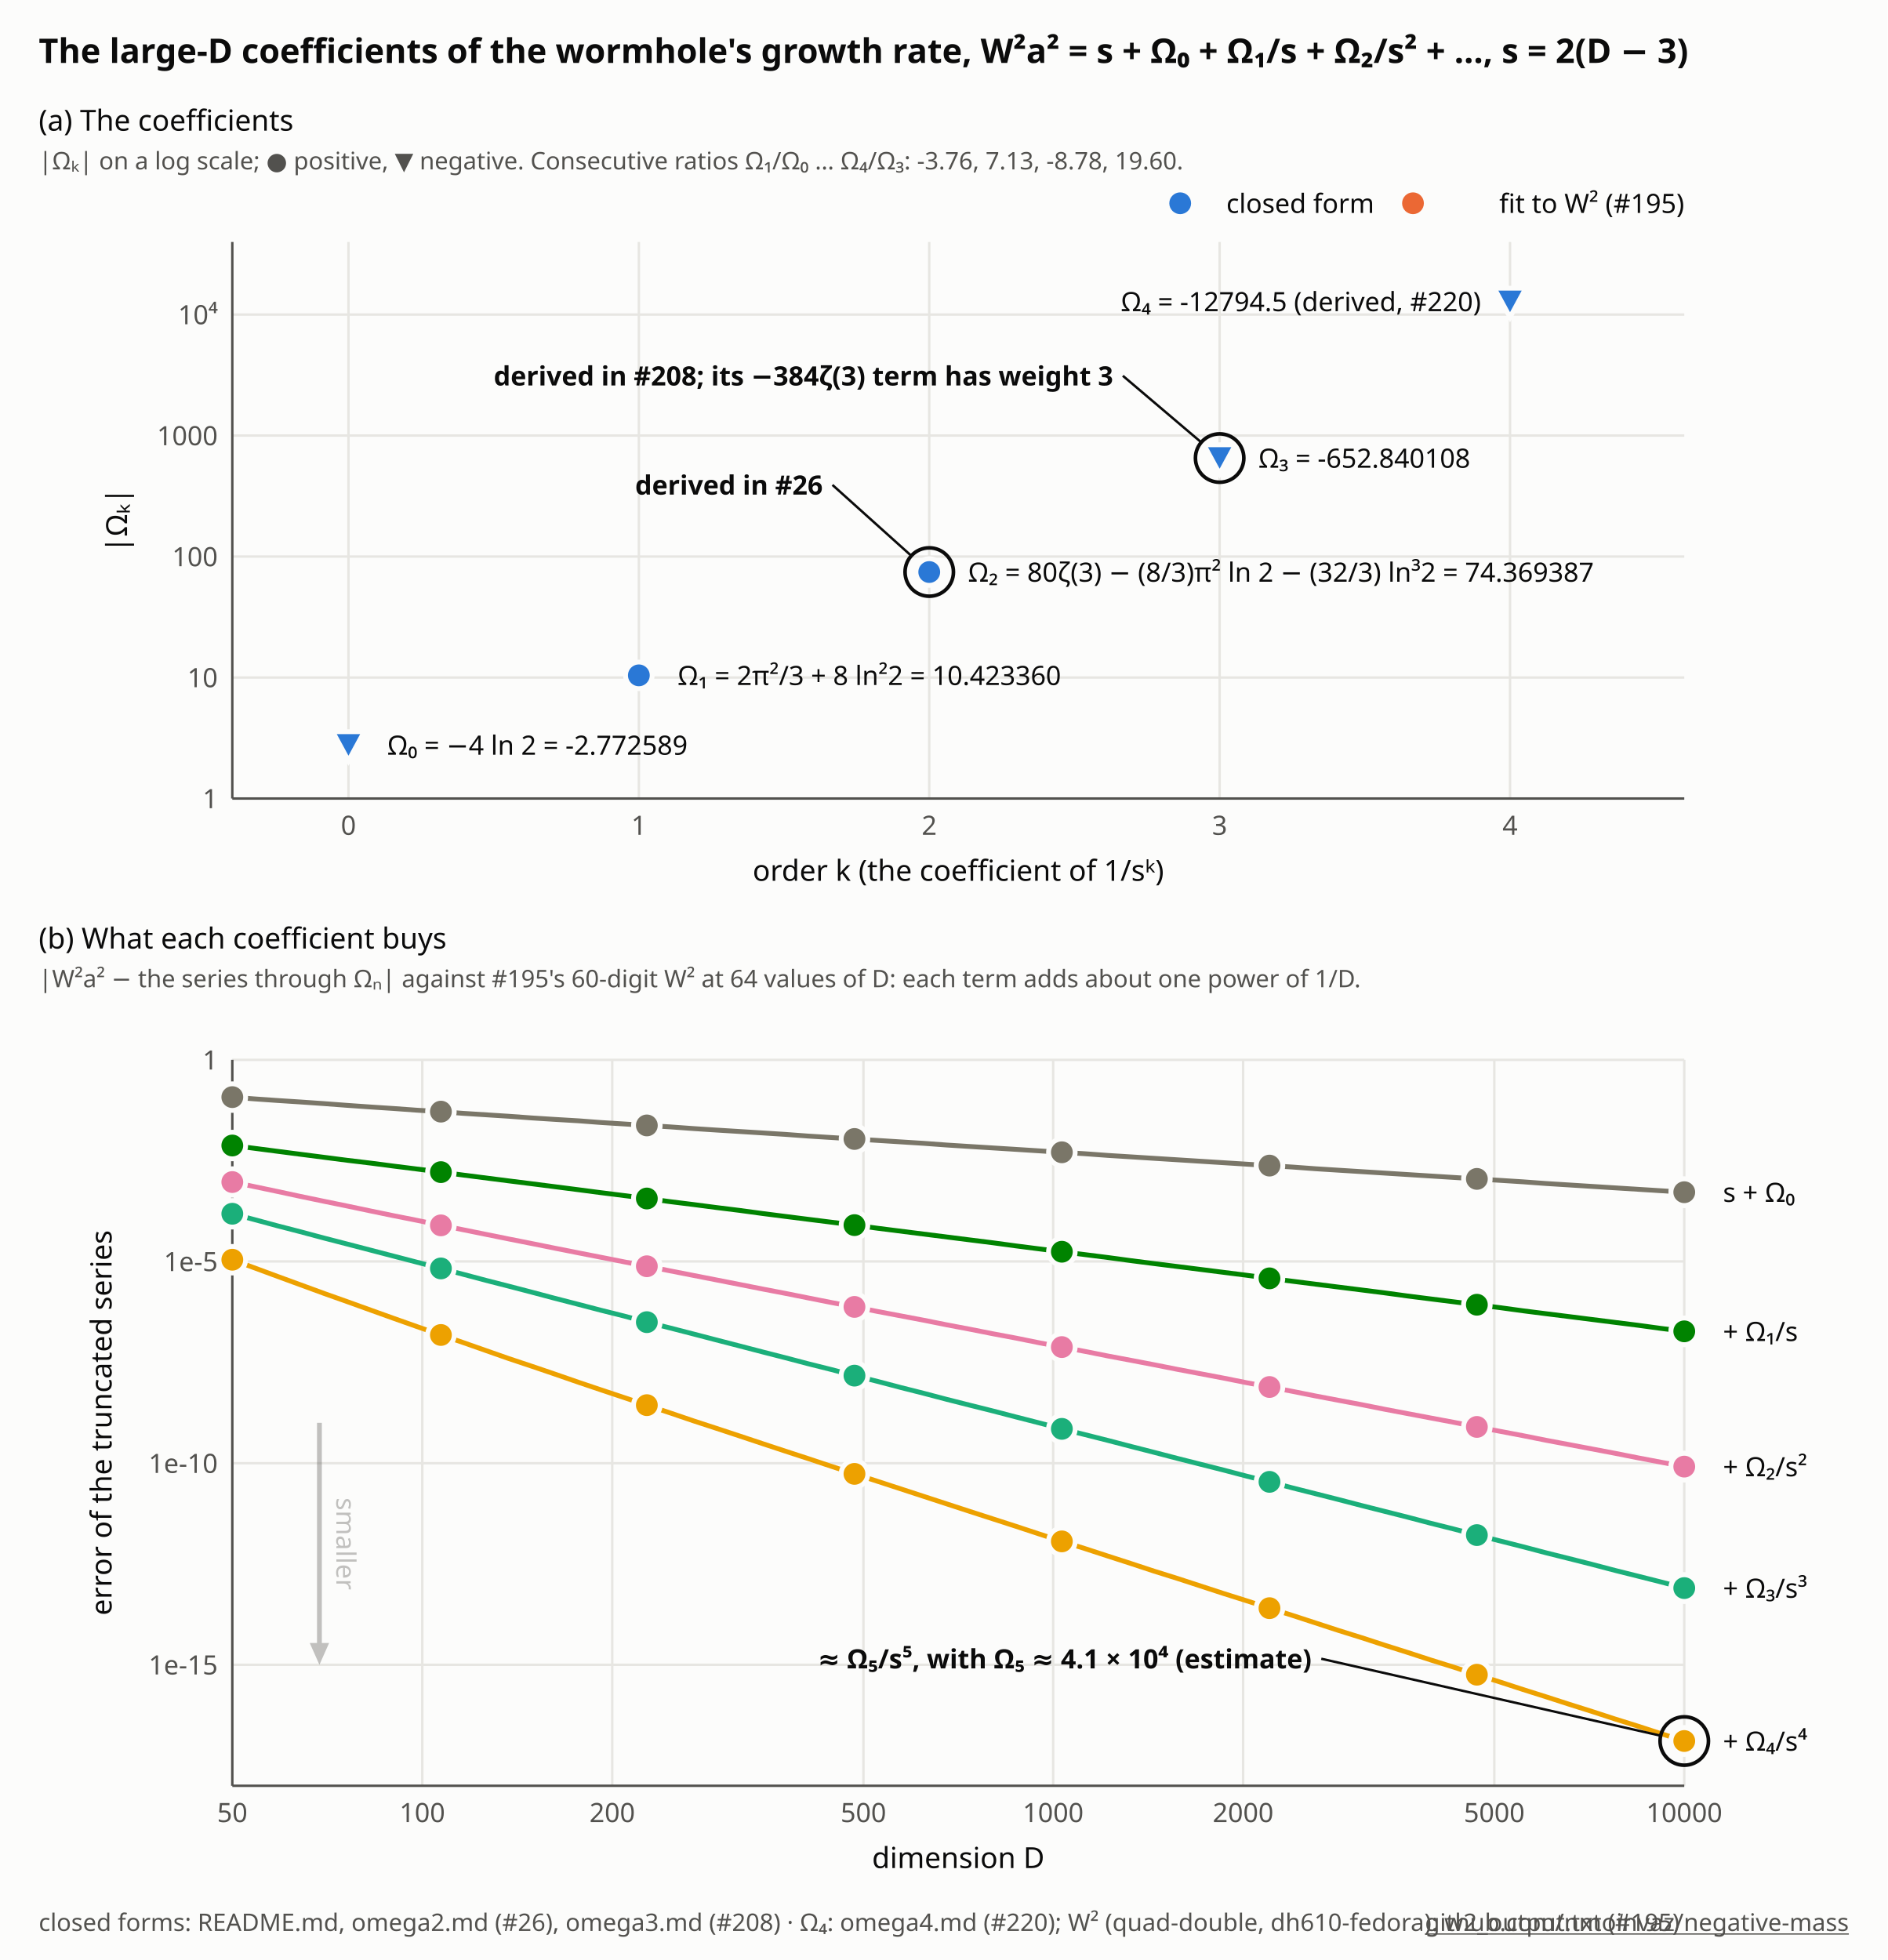
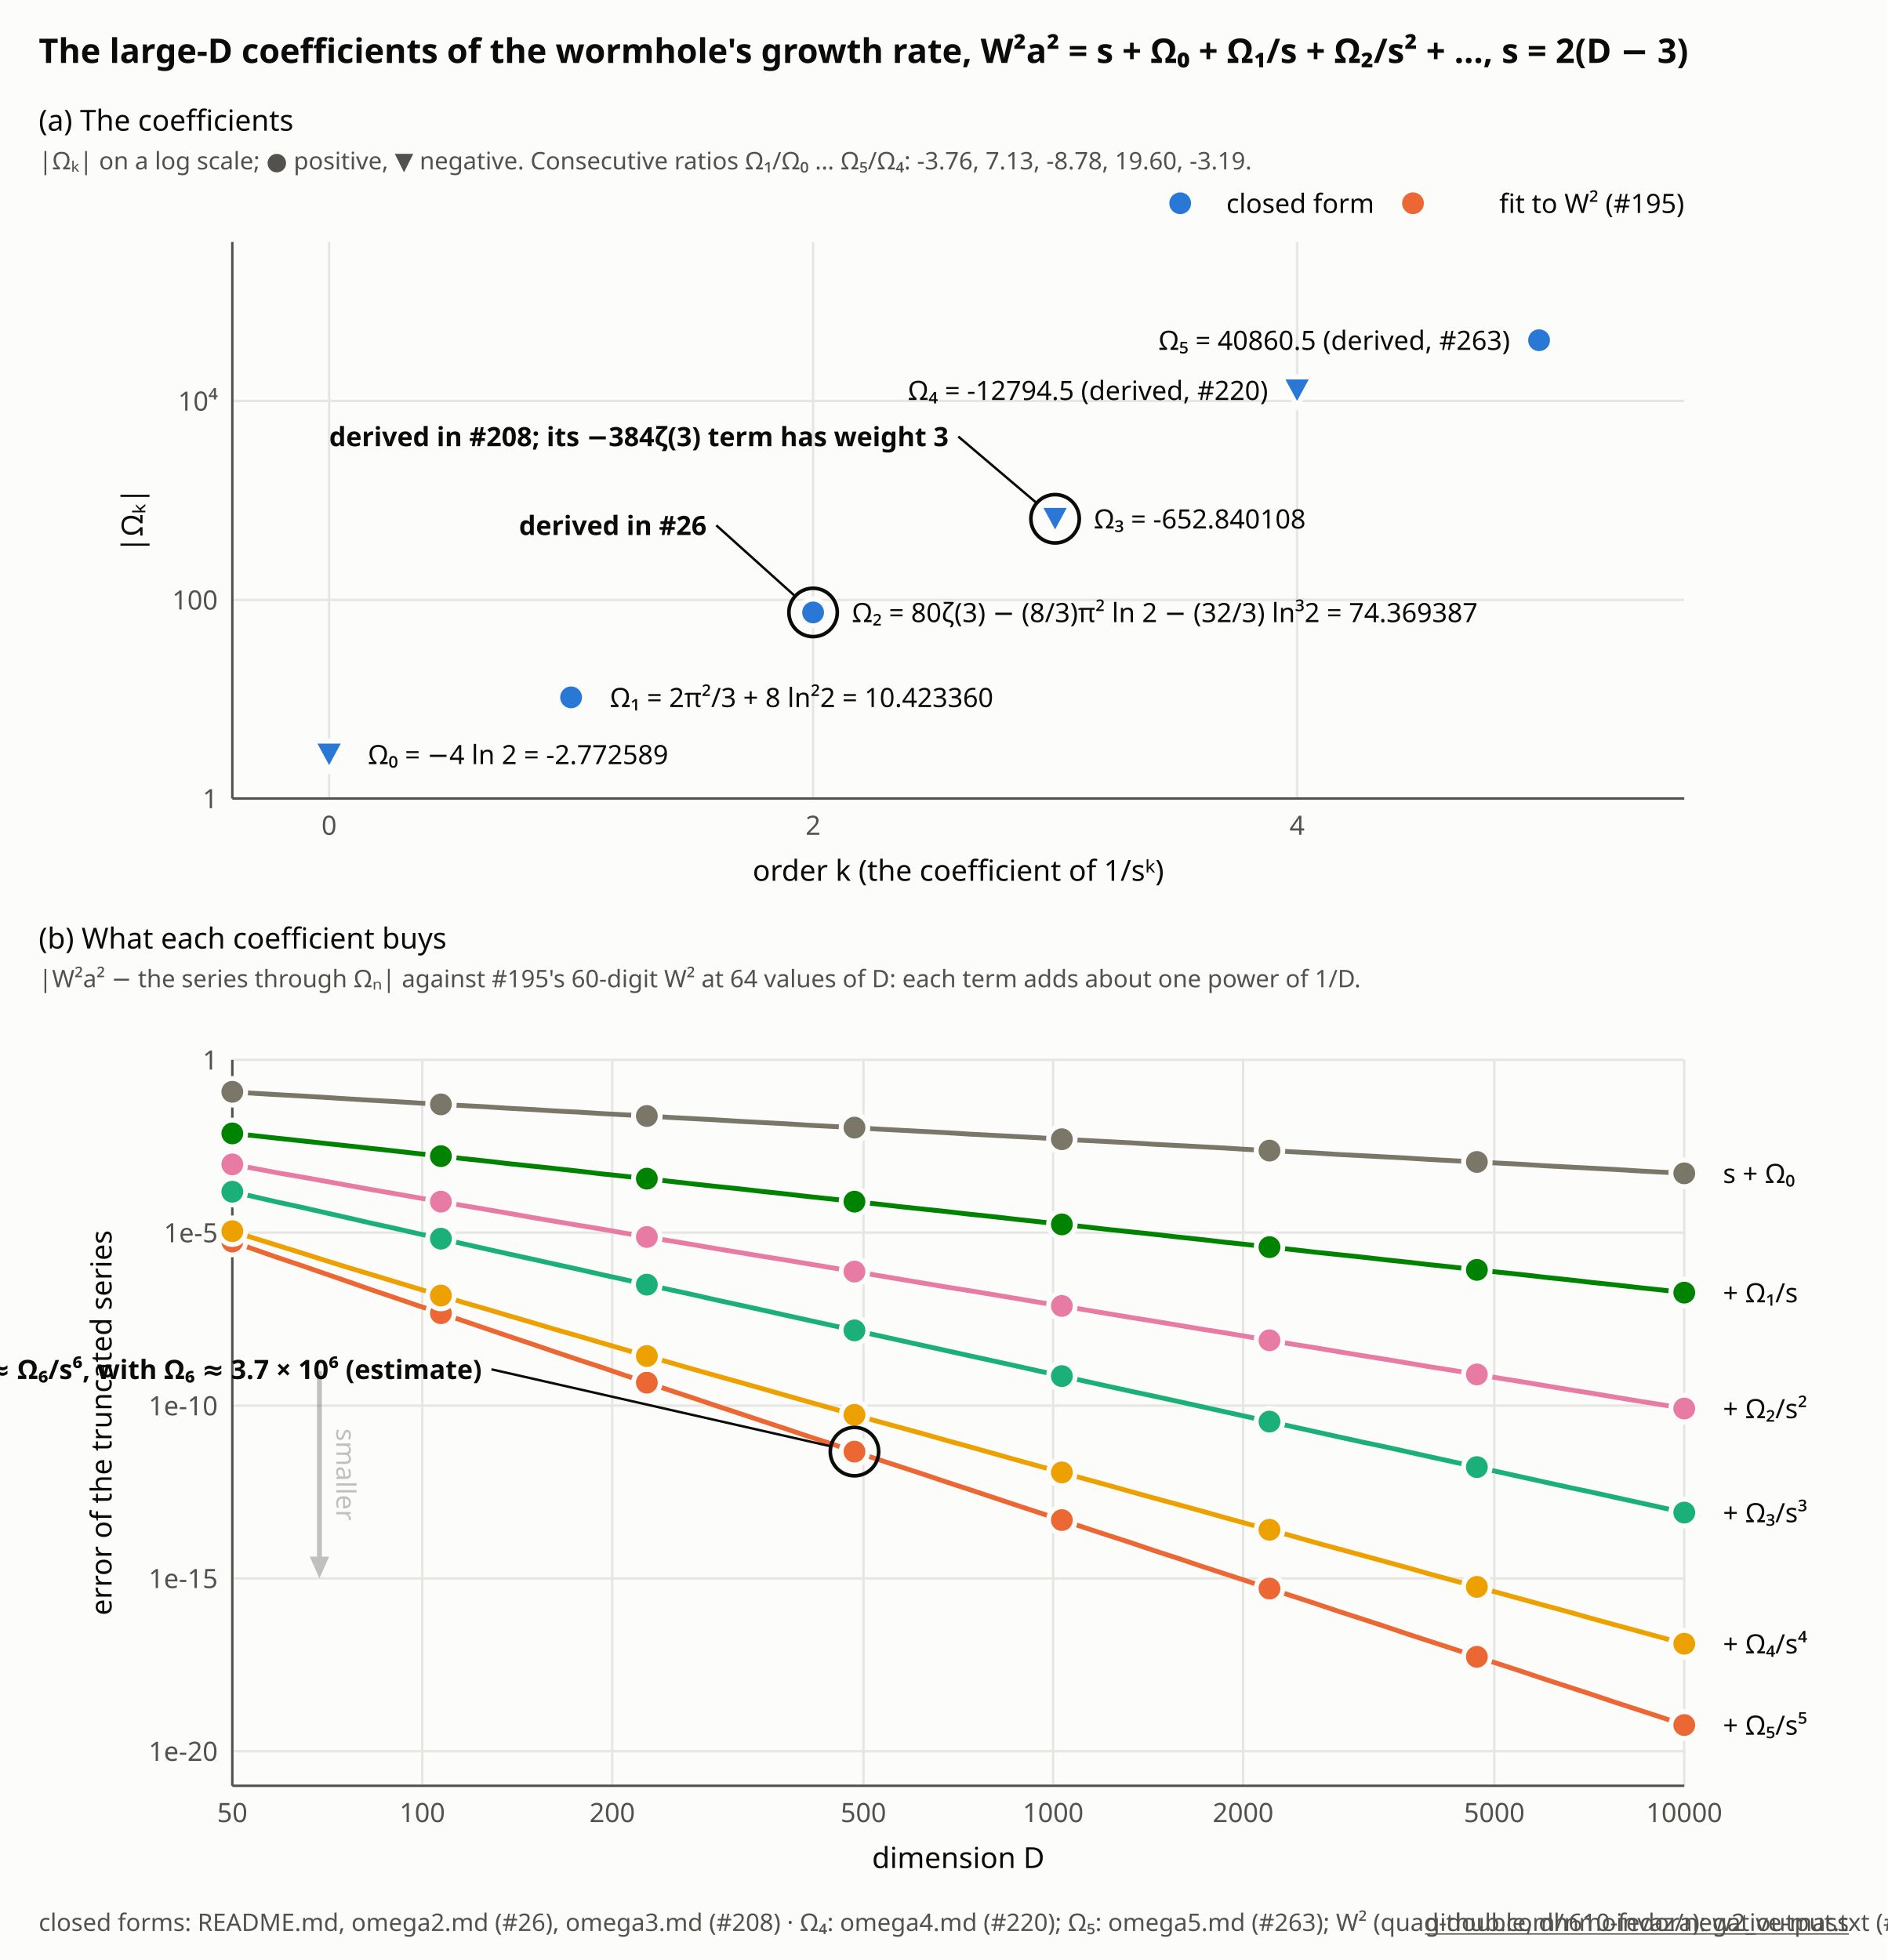
<svg xmlns="http://www.w3.org/2000/svg" width="780" height="810" viewBox="0 0 780 810" font-family="system-ui, sans-serif">
  <style>@media (prefers-color-scheme: dark){[fill="#fcfcfb"]{fill:#201f1d}[stroke="#fcfcfb"]{stroke:#201f1d}[fill="#0b0b0b"]{fill:#e8e6e3}[stroke="#0b0b0b"]{stroke:#e8e6e3}[fill="#52514e"]{fill:#a8a49d}[stroke="#52514e"]{stroke:#a8a49d}[fill="#e7e6e2"]{fill:#343230}[stroke="#e7e6e2"]{stroke:#343230}[fill="#c98500"]{fill:#d69a2d}[stroke="#c98500"]{stroke:#d69a2d}[fill="#eb6834"]{fill:#dd5c26}[stroke="#eb6834"]{stroke:#dd5c26}[fill="#eda100"]{fill:#c08800}[stroke="#eda100"]{stroke:#c08800}[fill="#e87ba4"]{fill:#d1678f}[stroke="#e87ba4"]{stroke:#d1678f}[fill="#4a3aa7"]{fill:#7263cf}[stroke="#4a3aa7"]{stroke:#7263cf}[fill="#a6339a"]{fill:#c257b5}[stroke="#a6339a"]{stroke:#c257b5}[fill="#7a7668"]{fill:#948e82}[stroke="#7a7668"]{stroke:#948e82}}</style>
  <rect width="780" height="810" fill="#fcfcfb" />
  <text x="16.0" y="26.0" font-size="14" fill="#0b0b0b" text-anchor="start" font-weight="bold">The large-D coefficients of the wormhole's growth rate, W²a² = s + Ω₀ + Ω₁/s + Ω₂/s² + …, s = 2(D − 3)</text>
  <text x="16.0" y="54.0" font-size="12" fill="#0b0b0b" text-anchor="start" font-weight="normal">(a) The coefficients</text>
-   <text x="16.0" y="70.0" font-size="10" fill="#52514e" text-anchor="start" font-weight="normal">|Ωₖ| on a log scale; ● positive, ▼ negative. Consecutive ratios Ω₁/Ω₀ … Ω₄/Ω₃: -3.76, 7.13, -8.78, 19.60.</text>
-   <line x1="144.0" y1="100.0" x2="144.0" y2="330.0" stroke="#e7e6e2" stroke-width="1" />
-   <text x="144.0" y="345.0" font-size="11" fill="#52514e" text-anchor="middle" font-weight="normal" font-variant-numeric="tabular-nums">0</text>
-   <line x1="264.0" y1="100.0" x2="264.0" y2="330.0" stroke="#e7e6e2" stroke-width="1" />
-   <text x="264.0" y="345.0" font-size="11" fill="#52514e" text-anchor="middle" font-weight="normal" font-variant-numeric="tabular-nums">1</text>
-   <line x1="384.0" y1="100.0" x2="384.0" y2="330.0" stroke="#e7e6e2" stroke-width="1" />
-   <text x="384.0" y="345.0" font-size="11" fill="#52514e" text-anchor="middle" font-weight="normal" font-variant-numeric="tabular-nums">2</text>
-   <line x1="504.0" y1="100.0" x2="504.0" y2="330.0" stroke="#e7e6e2" stroke-width="1" />
-   <text x="504.0" y="345.0" font-size="11" fill="#52514e" text-anchor="middle" font-weight="normal" font-variant-numeric="tabular-nums">3</text>
-   <line x1="624.0" y1="100.0" x2="624.0" y2="330.0" stroke="#e7e6e2" stroke-width="1" />
-   <text x="624.0" y="345.0" font-size="11" fill="#52514e" text-anchor="middle" font-weight="normal" font-variant-numeric="tabular-nums">4</text>
+   <text x="16.0" y="70.0" font-size="10" fill="#52514e" text-anchor="start" font-weight="normal">|Ωₖ| on a log scale; ● positive, ▼ negative. Consecutive ratios Ω₁/Ω₀ … Ω₅/Ω₄: -3.76, 7.13, -8.78, 19.60, -3.19.</text>
+   <line x1="136.0" y1="100.0" x2="136.0" y2="330.0" stroke="#e7e6e2" stroke-width="1" />
+   <text x="136.0" y="345.0" font-size="11" fill="#52514e" text-anchor="middle" font-weight="normal" font-variant-numeric="tabular-nums">0</text>
+   <line x1="336.0" y1="100.0" x2="336.0" y2="330.0" stroke="#e7e6e2" stroke-width="1" />
+   <text x="336.0" y="345.0" font-size="11" fill="#52514e" text-anchor="middle" font-weight="normal" font-variant-numeric="tabular-nums">2</text>
+   <line x1="536.0" y1="100.0" x2="536.0" y2="330.0" stroke="#e7e6e2" stroke-width="1" />
+   <text x="536.0" y="345.0" font-size="11" fill="#52514e" text-anchor="middle" font-weight="normal" font-variant-numeric="tabular-nums">4</text>
  <line x1="96.0" y1="330.0" x2="696.0" y2="330.0" stroke="#e7e6e2" stroke-width="1" />
  <text x="90.0" y="334.0" font-size="11" fill="#52514e" text-anchor="end" font-weight="normal" font-variant-numeric="tabular-nums">1</text>
-   <line x1="96.0" y1="280.0" x2="696.0" y2="280.0" stroke="#e7e6e2" stroke-width="1" />
-   <text x="90.0" y="284.0" font-size="11" fill="#52514e" text-anchor="end" font-weight="normal" font-variant-numeric="tabular-nums">10</text>
-   <line x1="96.0" y1="230.0" x2="696.0" y2="230.0" stroke="#e7e6e2" stroke-width="1" />
-   <text x="90.0" y="234.0" font-size="11" fill="#52514e" text-anchor="end" font-weight="normal" font-variant-numeric="tabular-nums">100</text>
-   <line x1="96.0" y1="180.0" x2="696.0" y2="180.0" stroke="#e7e6e2" stroke-width="1" />
-   <text x="90.0" y="184.0" font-size="11" fill="#52514e" text-anchor="end" font-weight="normal" font-variant-numeric="tabular-nums">1000</text>
-   <line x1="96.0" y1="130.0" x2="696.0" y2="130.0" stroke="#e7e6e2" stroke-width="1" />
-   <text x="90.0" y="134.0" font-size="11" fill="#52514e" text-anchor="end" font-weight="normal" font-variant-numeric="tabular-nums">10⁴</text>
+   <line x1="96.0" y1="247.9" x2="696.0" y2="247.9" stroke="#e7e6e2" stroke-width="1" />
+   <text x="90.0" y="251.9" font-size="11" fill="#52514e" text-anchor="end" font-weight="normal" font-variant-numeric="tabular-nums">100</text>
+   <line x1="96.0" y1="165.7" x2="696.0" y2="165.7" stroke="#e7e6e2" stroke-width="1" />
+   <text x="90.0" y="169.7" font-size="11" fill="#52514e" text-anchor="end" font-weight="normal" font-variant-numeric="tabular-nums">10⁴</text>
  <line x1="96.0" y1="330.0" x2="696.0" y2="330.0" stroke="#52514e" stroke-width="1" />
  <line x1="96.0" y1="100.0" x2="96.0" y2="330.0" stroke="#52514e" stroke-width="1" />
  <text x="396.0" y="364.0" font-size="12" fill="#0b0b0b" text-anchor="middle" font-weight="normal">order k (the coefficient of 1/sᵏ)</text>
-   <text x="52.5" y="215.0" font-size="12" fill="#0b0b0b" text-anchor="middle" transform="rotate(-90 52.5 215.0)">|Ωₖ|</text>
-   <g>
-     <polygon points="144.0,314.4 150.5,302.4 137.5,302.4" fill="#2a78d6" stroke="#fcfcfb" stroke-width="2" />
-   </g>
-   <g>
-     <circle cx="264.0" cy="279.1" r="5.5" fill="#2a78d6" stroke="#fcfcfb" stroke-width="2" />
-   </g>
-   <g>
-     <circle cx="384.0" cy="236.4" r="5.5" fill="#2a78d6" stroke="#fcfcfb" stroke-width="2" />
-   </g>
-   <g>
-     <polygon points="504.0,195.8 510.5,183.8 497.5,183.8" fill="#2a78d6" stroke="#fcfcfb" stroke-width="2" />
-   </g>
-   <g>
-     <polygon points="624.0,131.1 630.5,119.1 617.5,119.1" fill="#2a78d6" stroke="#fcfcfb" stroke-width="2" />
-   </g>
-   <text x="160.0" y="311.9" font-size="11" fill="#0b0b0b" text-anchor="start" font-weight="normal">Ω₀ = −4 ln 2 = -2.772589</text>
-   <text x="280.0" y="283.1" font-size="11" fill="#0b0b0b" text-anchor="start" font-weight="normal">Ω₁ = 2π²/3 + 8 ln²2 = 10.423360</text>
-   <text x="400.0" y="240.4" font-size="11" fill="#0b0b0b" text-anchor="start" font-weight="normal">Ω₂ = 80ζ(3) − (8/3)π² ln 2 − (32/3) ln³2 = 74.369387</text>
-   <text x="520.0" y="193.3" font-size="11" fill="#0b0b0b" text-anchor="start" font-weight="normal">Ω₃ = -652.840108</text>
-   <text x="612.0" y="128.6" font-size="11" fill="#0b0b0b" text-anchor="end" font-weight="normal">Ω₄ = -12794.5 (derived, #220)</text>
-   <circle cx="384.0" cy="236.4" r="10" fill="none" stroke="#0b0b0b" stroke-width="1.5" />
-   <line x1="376.6" y1="229.7" x2="344.0" y2="200.4" stroke="#0b0b0b" stroke-width="1" />
-   <text x="340.0" y="204.4" font-size="11" fill="#0b0b0b" text-anchor="end" font-weight="bold">derived in #26</text>
-   <circle cx="504.0" cy="189.3" r="10" fill="none" stroke="#0b0b0b" stroke-width="1.5" />
-   <line x1="496.4" y1="182.8" x2="464.0" y2="155.3" stroke="#0b0b0b" stroke-width="1" />
-   <text x="460.0" y="159.3" font-size="11" fill="#0b0b0b" text-anchor="end" font-weight="bold">derived in #208; its −384ζ(3) term has weight 3</text>
+   <text x="58.9" y="215.0" font-size="12" fill="#0b0b0b" text-anchor="middle" transform="rotate(-90 58.9 215.0)">|Ωₖ|</text>
+   <g>
+     <polygon points="136.0,318.3 142.5,306.3 129.5,306.3" fill="#2a78d6" stroke="#fcfcfb" stroke-width="2" />
+   </g>
+   <g>
+     <circle cx="236.0" cy="288.2" r="5.5" fill="#2a78d6" stroke="#fcfcfb" stroke-width="2" />
+   </g>
+   <g>
+     <circle cx="336.0" cy="253.1" r="5.5" fill="#2a78d6" stroke="#fcfcfb" stroke-width="2" />
+   </g>
+   <g>
+     <polygon points="436.0,220.9 442.5,208.9 429.5,208.9" fill="#2a78d6" stroke="#fcfcfb" stroke-width="2" />
+   </g>
+   <g>
+     <polygon points="536.0,167.8 542.5,155.8 529.5,155.8" fill="#2a78d6" stroke="#fcfcfb" stroke-width="2" />
+   </g>
+   <g>
+     <circle cx="636.0" cy="140.6" r="5.5" fill="#2a78d6" stroke="#fcfcfb" stroke-width="2" />
+   </g>
+   <text x="152.0" y="315.8" font-size="11" fill="#0b0b0b" text-anchor="start" font-weight="normal">Ω₀ = −4 ln 2 = -2.772589</text>
+   <text x="252.0" y="292.2" font-size="11" fill="#0b0b0b" text-anchor="start" font-weight="normal">Ω₁ = 2π²/3 + 8 ln²2 = 10.423360</text>
+   <text x="352.0" y="257.1" font-size="11" fill="#0b0b0b" text-anchor="start" font-weight="normal">Ω₂ = 80ζ(3) − (8/3)π² ln 2 − (32/3) ln³2 = 74.369387</text>
+   <text x="452.0" y="218.4" font-size="11" fill="#0b0b0b" text-anchor="start" font-weight="normal">Ω₃ = -652.840108</text>
+   <text x="524.0" y="165.3" font-size="11" fill="#0b0b0b" text-anchor="end" font-weight="normal">Ω₄ = -12794.5 (derived, #220)</text>
+   <text x="624.0" y="144.6" font-size="11" fill="#0b0b0b" text-anchor="end" font-weight="normal">Ω₅ = 40860.5 (derived, #263)</text>
+   <circle cx="336.0" cy="253.1" r="10" fill="none" stroke="#0b0b0b" stroke-width="1.5" />
+   <line x1="328.6" y1="246.4" x2="296.0" y2="217.1" stroke="#0b0b0b" stroke-width="1" />
+   <text x="292.0" y="221.1" font-size="11" fill="#0b0b0b" text-anchor="end" font-weight="bold">derived in #26</text>
+   <circle cx="436.0" cy="214.4" r="10" fill="none" stroke="#0b0b0b" stroke-width="1.5" />
+   <line x1="428.4" y1="207.9" x2="396.0" y2="180.4" stroke="#0b0b0b" stroke-width="1" />
+   <text x="392.0" y="184.4" font-size="11" fill="#0b0b0b" text-anchor="end" font-weight="bold">derived in #208; its −384ζ(3) term has weight 3</text>
  <text x="696.0" y="88.0" font-size="11" fill="#0b0b0b" text-anchor="end" font-weight="normal">fit to W² (#195)</text>
  <circle cx="583.9" cy="84" r="4.5" fill="#eb6834" />
  <text x="567.9" y="88.0" font-size="11" fill="#0b0b0b" text-anchor="end" font-weight="normal">closed form</text>
  <circle cx="487.7" cy="84" r="4.5" fill="#2a78d6" />
  <text x="16.0" y="392.0" font-size="12" fill="#0b0b0b" text-anchor="start" font-weight="normal">(b) What each coefficient buys</text>
  <text x="16.0" y="408.0" font-size="10" fill="#52514e" text-anchor="start" font-weight="normal">|W²a² − the series through Ωₙ| against #195's 60-digit W² at 64 values of D: each term adds about one power of 1/D.</text>
  <line x1="96.0" y1="438.0" x2="96.0" y2="738.0" stroke="#e7e6e2" stroke-width="1" />
  <text x="96.0" y="753.0" font-size="11" fill="#52514e" text-anchor="middle" font-weight="normal" font-variant-numeric="tabular-nums">50</text>
  <line x1="174.5" y1="438.0" x2="174.5" y2="738.0" stroke="#e7e6e2" stroke-width="1" />
  <text x="174.5" y="753.0" font-size="11" fill="#52514e" text-anchor="middle" font-weight="normal" font-variant-numeric="tabular-nums">100</text>
  <line x1="253.0" y1="438.0" x2="253.0" y2="738.0" stroke="#e7e6e2" stroke-width="1" />
  <text x="253.0" y="753.0" font-size="11" fill="#52514e" text-anchor="middle" font-weight="normal" font-variant-numeric="tabular-nums">200</text>
  <line x1="356.8" y1="438.0" x2="356.8" y2="738.0" stroke="#e7e6e2" stroke-width="1" />
  <text x="356.8" y="753.0" font-size="11" fill="#52514e" text-anchor="middle" font-weight="normal" font-variant-numeric="tabular-nums">500</text>
  <line x1="435.2" y1="438.0" x2="435.2" y2="738.0" stroke="#e7e6e2" stroke-width="1" />
  <text x="435.2" y="753.0" font-size="11" fill="#52514e" text-anchor="middle" font-weight="normal" font-variant-numeric="tabular-nums">1000</text>
  <line x1="513.7" y1="438.0" x2="513.7" y2="738.0" stroke="#e7e6e2" stroke-width="1" />
  <text x="513.7" y="753.0" font-size="11" fill="#52514e" text-anchor="middle" font-weight="normal" font-variant-numeric="tabular-nums">2000</text>
  <line x1="617.5" y1="438.0" x2="617.5" y2="738.0" stroke="#e7e6e2" stroke-width="1" />
  <text x="617.5" y="753.0" font-size="11" fill="#52514e" text-anchor="middle" font-weight="normal" font-variant-numeric="tabular-nums">5000</text>
  <line x1="696.0" y1="438.0" x2="696.0" y2="738.0" stroke="#e7e6e2" stroke-width="1" />
  <text x="696.0" y="753.0" font-size="11" fill="#52514e" text-anchor="middle" font-weight="normal" font-variant-numeric="tabular-nums">10000</text>
-   <line x1="96.0" y1="688.0" x2="696.0" y2="688.0" stroke="#e7e6e2" stroke-width="1" />
-   <text x="90.0" y="692.0" font-size="11" fill="#52514e" text-anchor="end" font-weight="normal" font-variant-numeric="tabular-nums">1e-15</text>
-   <line x1="96.0" y1="604.7" x2="696.0" y2="604.7" stroke="#e7e6e2" stroke-width="1" />
-   <text x="90.0" y="608.7" font-size="11" fill="#52514e" text-anchor="end" font-weight="normal" font-variant-numeric="tabular-nums">1e-10</text>
-   <line x1="96.0" y1="521.3" x2="696.0" y2="521.3" stroke="#e7e6e2" stroke-width="1" />
-   <text x="90.0" y="525.3" font-size="11" fill="#52514e" text-anchor="end" font-weight="normal" font-variant-numeric="tabular-nums">1e-5</text>
+   <line x1="96.0" y1="723.7" x2="696.0" y2="723.7" stroke="#e7e6e2" stroke-width="1" />
+   <text x="90.0" y="727.7" font-size="11" fill="#52514e" text-anchor="end" font-weight="normal" font-variant-numeric="tabular-nums">1e-20</text>
+   <line x1="96.0" y1="652.3" x2="696.0" y2="652.3" stroke="#e7e6e2" stroke-width="1" />
+   <text x="90.0" y="656.3" font-size="11" fill="#52514e" text-anchor="end" font-weight="normal" font-variant-numeric="tabular-nums">1e-15</text>
+   <line x1="96.0" y1="580.9" x2="696.0" y2="580.9" stroke="#e7e6e2" stroke-width="1" />
+   <text x="90.0" y="584.9" font-size="11" fill="#52514e" text-anchor="end" font-weight="normal" font-variant-numeric="tabular-nums">1e-10</text>
+   <line x1="96.0" y1="509.4" x2="696.0" y2="509.4" stroke="#e7e6e2" stroke-width="1" />
+   <text x="90.0" y="513.4" font-size="11" fill="#52514e" text-anchor="end" font-weight="normal" font-variant-numeric="tabular-nums">1e-5</text>
  <line x1="96.0" y1="438.0" x2="696.0" y2="438.0" stroke="#e7e6e2" stroke-width="1" />
  <text x="90.0" y="442.0" font-size="11" fill="#52514e" text-anchor="end" font-weight="normal" font-variant-numeric="tabular-nums">1</text>
  <line x1="96.0" y1="738.0" x2="696.0" y2="738.0" stroke="#52514e" stroke-width="1" />
  <line x1="96.0" y1="438.0" x2="96.0" y2="738.0" stroke="#52514e" stroke-width="1" />
  <text x="396.0" y="772.0" font-size="12" fill="#0b0b0b" text-anchor="middle" font-weight="normal">dimension D</text>
  <text x="46.1" y="588.0" font-size="12" fill="#0b0b0b" text-anchor="middle" transform="rotate(-90 46.1 588.0)">error of the truncated series</text>
-   <polyline points="96.0,520.6 104.7,523.8 114.7,527.5 124.0,530.9 134.1,534.6 143.4,537.9 153.4,541.5 162.6,544.8 172.2,548.2 182.2,551.7 191.3,554.8 200.7,558.1 210.1,561.4 219.7,564.6 229.1,567.8 239.2,571.3 248.4,574.4 258.0,577.6 267.3,580.7 276.9,583.9 286.6,587.2 295.8,590.2 305.5,593.4 315.1,596.6 324.5,599.7 334.0,602.8 343.6,606.0 353.1,609.1 362.7,612.2 372.2,615.3 381.7,618.4 391.2,621.5 400.7,624.6 410.3,627.7 419.9,630.8 429.3,633.9 438.8,637.0 448.4,640.0 457.9,643.1 467.5,646.2 476.9,649.3 486.5,652.3 496.0,655.4 505.5,658.5 515.0,661.5 524.6,664.6 534.1,667.6 543.6,670.7 553.1,673.8 562.7,676.8 572.2,679.9 581.7,682.9 591.2,686.0 600.8,689.0 610.3,692.1 619.8,695.1 629.3,698.2 638.8,701.2 648.4,704.3 657.9,707.3 667.4,710.4 677.0,713.4 686.5,716.5 696.0,719.5" fill="none" stroke="#eda100" stroke-width="2" />
-   <g>
-     <circle cx="96.0" cy="520.6" r="5.5" fill="#eda100" stroke="#fcfcfb" stroke-width="2" />
-   </g>
-   <g>
-     <circle cx="182.2" cy="551.7" r="5.5" fill="#eda100" stroke="#fcfcfb" stroke-width="2" />
-   </g>
-   <g>
-     <circle cx="267.3" cy="580.7" r="5.5" fill="#eda100" stroke="#fcfcfb" stroke-width="2" />
-   </g>
-   <g>
-     <circle cx="353.1" cy="609.1" r="5.5" fill="#eda100" stroke="#fcfcfb" stroke-width="2" />
-   </g>
-   <g>
-     <circle cx="438.8" cy="637.0" r="5.5" fill="#eda100" stroke="#fcfcfb" stroke-width="2" />
-   </g>
-   <g>
-     <circle cx="524.6" cy="664.6" r="5.5" fill="#eda100" stroke="#fcfcfb" stroke-width="2" />
-   </g>
-   <g>
-     <circle cx="610.3" cy="692.1" r="5.5" fill="#eda100" stroke="#fcfcfb" stroke-width="2" />
-   </g>
-   <g>
-     <circle cx="696.0" cy="719.5" r="5.5" fill="#eda100" stroke="#fcfcfb" stroke-width="2" />
-   </g>
-   <g>
-     <circle cx="696.0" cy="719.5" r="5.5" fill="#eda100" stroke="#fcfcfb" stroke-width="2" />
-   </g>
-   <text x="712.0" y="723.5" font-size="11" fill="#0b0b0b" text-anchor="start" font-weight="normal">+ Ω₄/s⁴</text>
-   <polyline points="96.0,501.6 104.7,503.9 114.7,506.6 124.0,509.0 134.1,511.7 143.4,514.1 153.4,516.7 162.6,519.1 172.2,521.6 182.2,524.2 191.3,526.6 200.7,529.1 210.1,531.5 219.7,534.0 229.1,536.5 239.2,539.1 248.4,541.5 258.0,543.9 267.3,546.4 276.9,548.8 286.6,551.3 295.8,553.7 305.5,556.2 315.1,558.7 324.5,561.1 334.0,563.6 343.6,566.0 353.1,568.5 362.7,570.9 372.2,573.4 381.7,575.8 391.2,578.3 400.7,580.7 410.3,583.1 419.9,585.6 429.3,588.0 438.8,590.5 448.4,592.9 457.9,595.3 467.5,597.8 476.9,600.2 486.5,602.7 496.0,605.1 505.5,607.5 515.0,610.0 524.6,612.4 534.1,614.9 543.6,617.3 553.1,619.7 562.7,622.2 572.2,624.6 581.7,627.0 591.2,629.5 600.8,631.9 610.3,634.4 619.8,636.8 629.3,639.2 638.8,641.7 648.4,644.1 657.9,646.5 667.4,649.0 677.0,651.4 686.5,653.8 696.0,656.3" fill="none" stroke="#1baf7a" stroke-width="2" />
-   <g>
-     <circle cx="96.0" cy="501.6" r="5.5" fill="#1baf7a" stroke="#fcfcfb" stroke-width="2" />
-   </g>
-   <g>
-     <circle cx="182.2" cy="524.2" r="5.5" fill="#1baf7a" stroke="#fcfcfb" stroke-width="2" />
-   </g>
-   <g>
-     <circle cx="267.3" cy="546.4" r="5.5" fill="#1baf7a" stroke="#fcfcfb" stroke-width="2" />
-   </g>
-   <g>
-     <circle cx="353.1" cy="568.5" r="5.5" fill="#1baf7a" stroke="#fcfcfb" stroke-width="2" />
-   </g>
-   <g>
-     <circle cx="438.8" cy="590.5" r="5.5" fill="#1baf7a" stroke="#fcfcfb" stroke-width="2" />
-   </g>
-   <g>
-     <circle cx="524.6" cy="612.4" r="5.5" fill="#1baf7a" stroke="#fcfcfb" stroke-width="2" />
-   </g>
-   <g>
-     <circle cx="610.3" cy="634.4" r="5.5" fill="#1baf7a" stroke="#fcfcfb" stroke-width="2" />
-   </g>
-   <g>
-     <circle cx="696.0" cy="656.3" r="5.5" fill="#1baf7a" stroke="#fcfcfb" stroke-width="2" />
-   </g>
-   <g>
-     <circle cx="696.0" cy="656.3" r="5.5" fill="#1baf7a" stroke="#fcfcfb" stroke-width="2" />
-   </g>
-   <text x="712.0" y="660.3" font-size="11" fill="#0b0b0b" text-anchor="start" font-weight="normal">+ Ω₃/s³</text>
-   <polyline points="96.0,488.5 104.7,490.3 114.7,492.4 124.0,494.4 134.1,496.5 143.4,498.4 153.4,500.5 162.6,502.4 172.2,504.3 182.2,506.4 191.3,508.2 200.7,510.1 210.1,512.0 219.7,513.9 229.1,515.8 239.2,517.8 248.4,519.6 258.0,521.5 267.3,523.3 276.9,525.2 286.6,527.1 295.8,528.9 305.5,530.8 315.1,532.7 324.5,534.5 334.0,536.4 343.6,538.3 353.1,540.1 362.7,542.0 372.2,543.8 381.7,545.6 391.2,547.5 400.7,549.3 410.3,551.2 419.9,553.0 429.3,554.9 438.8,556.7 448.4,558.5 457.9,560.4 467.5,562.2 476.9,564.0 486.5,565.9 496.0,567.7 505.5,569.5 515.0,571.4 524.6,573.2 534.1,575.0 543.6,576.9 553.1,578.7 562.7,580.5 572.2,582.4 581.7,584.2 591.2,586.0 600.8,587.8 610.3,589.7 619.8,591.5 629.3,593.3 638.8,595.2 648.4,597.0 657.9,598.8 667.4,600.6 677.0,602.5 686.5,604.3 696.0,606.1" fill="none" stroke="#e87ba4" stroke-width="2" />
-   <g>
-     <circle cx="96.0" cy="488.5" r="5.5" fill="#e87ba4" stroke="#fcfcfb" stroke-width="2" />
-   </g>
-   <g>
-     <circle cx="182.2" cy="506.4" r="5.5" fill="#e87ba4" stroke="#fcfcfb" stroke-width="2" />
-   </g>
-   <g>
-     <circle cx="267.3" cy="523.3" r="5.5" fill="#e87ba4" stroke="#fcfcfb" stroke-width="2" />
-   </g>
-   <g>
-     <circle cx="353.1" cy="540.1" r="5.5" fill="#e87ba4" stroke="#fcfcfb" stroke-width="2" />
-   </g>
-   <g>
-     <circle cx="438.8" cy="556.7" r="5.5" fill="#e87ba4" stroke="#fcfcfb" stroke-width="2" />
-   </g>
-   <g>
-     <circle cx="524.6" cy="573.2" r="5.5" fill="#e87ba4" stroke="#fcfcfb" stroke-width="2" />
-   </g>
-   <g>
-     <circle cx="610.3" cy="589.7" r="5.5" fill="#e87ba4" stroke="#fcfcfb" stroke-width="2" />
-   </g>
-   <g>
-     <circle cx="696.0" cy="606.1" r="5.5" fill="#e87ba4" stroke="#fcfcfb" stroke-width="2" />
-   </g>
-   <g>
-     <circle cx="696.0" cy="606.1" r="5.5" fill="#e87ba4" stroke="#fcfcfb" stroke-width="2" />
-   </g>
-   <text x="712.0" y="610.1" font-size="11" fill="#0b0b0b" text-anchor="start" font-weight="normal">+ Ω₂/s²</text>
-   <polyline points="96.0,473.4 104.7,474.5 114.7,475.8 124.0,477.0 134.1,478.3 143.4,479.5 153.4,480.7 162.6,481.9 172.2,483.1 182.2,484.4 191.3,485.6 200.7,486.8 210.1,488.0 219.7,489.2 229.1,490.4 239.2,491.7 248.4,492.9 258.0,494.1 267.3,495.3 276.9,496.6 286.6,497.8 295.8,499.0 305.5,500.2 315.1,501.5 324.5,502.7 334.0,503.9 343.6,505.1 353.1,506.3 362.7,507.6 372.2,508.8 381.7,510.0 391.2,511.2 400.7,512.4 410.3,513.6 419.9,514.9 429.3,516.1 438.8,517.3 448.4,518.5 457.9,519.7 467.5,521.0 476.9,522.2 486.5,523.4 496.0,524.6 505.5,525.8 515.0,527.0 524.6,528.3 534.1,529.5 543.6,530.7 553.1,531.9 562.7,533.1 572.2,534.3 581.7,535.6 591.2,536.8 600.8,538.0 610.3,539.2 619.8,540.4 629.3,541.7 638.8,542.9 648.4,544.1 657.9,545.3 667.4,546.5 677.0,547.7 686.5,549.0 696.0,550.2" fill="none" stroke="#008300" stroke-width="2" />
-   <g>
-     <circle cx="96.0" cy="473.4" r="5.5" fill="#008300" stroke="#fcfcfb" stroke-width="2" />
-   </g>
-   <g>
-     <circle cx="182.2" cy="484.4" r="5.5" fill="#008300" stroke="#fcfcfb" stroke-width="2" />
-   </g>
-   <g>
-     <circle cx="267.3" cy="495.3" r="5.5" fill="#008300" stroke="#fcfcfb" stroke-width="2" />
-   </g>
-   <g>
-     <circle cx="353.1" cy="506.3" r="5.5" fill="#008300" stroke="#fcfcfb" stroke-width="2" />
-   </g>
-   <g>
-     <circle cx="438.8" cy="517.3" r="5.5" fill="#008300" stroke="#fcfcfb" stroke-width="2" />
-   </g>
-   <g>
-     <circle cx="524.6" cy="528.3" r="5.5" fill="#008300" stroke="#fcfcfb" stroke-width="2" />
-   </g>
-   <g>
-     <circle cx="610.3" cy="539.2" r="5.5" fill="#008300" stroke="#fcfcfb" stroke-width="2" />
-   </g>
-   <g>
-     <circle cx="696.0" cy="550.2" r="5.5" fill="#008300" stroke="#fcfcfb" stroke-width="2" />
-   </g>
-   <g>
-     <circle cx="696.0" cy="550.2" r="5.5" fill="#008300" stroke="#fcfcfb" stroke-width="2" />
-   </g>
-   <text x="712.0" y="554.2" font-size="11" fill="#0b0b0b" text-anchor="start" font-weight="normal">+ Ω₁/s</text>
-   <polyline points="96.0,453.4 104.7,454.1 114.7,454.8 124.0,455.4 134.1,456.1 143.4,456.8 153.4,457.5 162.6,458.1 172.2,458.8 182.2,459.4 191.3,460.1 200.7,460.7 210.1,461.3 219.7,462.0 229.1,462.6 239.2,463.2 248.4,463.9 258.0,464.5 267.3,465.1 276.9,465.7 286.6,466.4 295.8,467.0 305.5,467.6 315.1,468.2 324.5,468.8 334.0,469.5 343.6,470.1 353.1,470.7 362.7,471.3 372.2,471.9 381.7,472.5 391.2,473.2 400.7,473.8 410.3,474.4 419.9,475.0 429.3,475.6 438.8,476.2 448.4,476.8 457.9,477.5 467.5,478.1 476.9,478.7 486.5,479.3 496.0,479.9 505.5,480.5 515.0,481.1 524.6,481.7 534.1,482.3 543.6,483.0 553.1,483.6 562.7,484.2 572.2,484.8 581.7,485.4 591.2,486.0 600.8,486.6 610.3,487.2 619.8,487.8 629.3,488.4 638.8,489.1 648.4,489.7 657.9,490.3 667.4,490.9 677.0,491.5 686.5,492.1 696.0,492.7" fill="none" stroke="#7a7668" stroke-width="2" />
-   <g>
-     <circle cx="96.0" cy="453.4" r="5.5" fill="#7a7668" stroke="#fcfcfb" stroke-width="2" />
-   </g>
-   <g>
-     <circle cx="182.2" cy="459.4" r="5.5" fill="#7a7668" stroke="#fcfcfb" stroke-width="2" />
-   </g>
-   <g>
-     <circle cx="267.3" cy="465.1" r="5.5" fill="#7a7668" stroke="#fcfcfb" stroke-width="2" />
-   </g>
-   <g>
-     <circle cx="353.1" cy="470.7" r="5.5" fill="#7a7668" stroke="#fcfcfb" stroke-width="2" />
-   </g>
-   <g>
-     <circle cx="438.8" cy="476.2" r="5.5" fill="#7a7668" stroke="#fcfcfb" stroke-width="2" />
-   </g>
-   <g>
-     <circle cx="524.6" cy="481.7" r="5.5" fill="#7a7668" stroke="#fcfcfb" stroke-width="2" />
-   </g>
-   <g>
-     <circle cx="610.3" cy="487.2" r="5.5" fill="#7a7668" stroke="#fcfcfb" stroke-width="2" />
-   </g>
-   <g>
-     <circle cx="696.0" cy="492.7" r="5.5" fill="#7a7668" stroke="#fcfcfb" stroke-width="2" />
-   </g>
-   <g>
-     <circle cx="696.0" cy="492.7" r="5.5" fill="#7a7668" stroke="#fcfcfb" stroke-width="2" />
-   </g>
-   <text x="712.0" y="496.7" font-size="11" fill="#0b0b0b" text-anchor="start" font-weight="normal">s + Ω₀</text>
+   <polyline points="96.0,513.1 104.7,516.2 114.7,519.7 124.0,522.8 134.1,526.3 143.4,529.5 153.4,533.0 162.6,536.1 172.2,539.4 182.2,542.7 191.3,545.8 200.7,549.0 210.1,552.2 219.7,555.4 229.1,558.6 239.2,562.0 248.4,565.0 258.0,568.3 267.3,571.4 276.9,574.6 286.6,577.8 295.8,580.9 305.5,584.1 315.1,587.3 324.5,590.4 334.0,593.6 343.6,596.7 353.1,599.9 362.7,603.1 372.2,606.2 381.7,609.3 391.2,612.5 400.7,615.6 410.3,618.8 419.9,622.0 429.3,625.1 438.8,628.2 448.4,631.4 457.9,634.5 467.5,637.6 476.9,640.8 486.5,643.9 496.0,647.1 505.5,650.2 515.0,653.3 524.6,656.5 534.1,659.6 543.6,662.7 553.1,665.9 562.7,669.0 572.2,672.1 581.7,675.3 591.2,678.4 600.8,681.5 610.3,684.7 619.8,687.8 629.3,690.9 638.8,694.1 648.4,697.2 657.9,700.3 667.4,703.5 677.0,706.6 686.5,709.7 696.0,712.9" fill="none" stroke="#eb6834" stroke-width="2" />
+   <g>
+     <circle cx="96.0" cy="513.1" r="5.5" fill="#eb6834" stroke="#fcfcfb" stroke-width="2" />
+   </g>
+   <g>
+     <circle cx="182.2" cy="542.7" r="5.5" fill="#eb6834" stroke="#fcfcfb" stroke-width="2" />
+   </g>
+   <g>
+     <circle cx="267.3" cy="571.4" r="5.5" fill="#eb6834" stroke="#fcfcfb" stroke-width="2" />
+   </g>
+   <g>
+     <circle cx="353.1" cy="599.9" r="5.5" fill="#eb6834" stroke="#fcfcfb" stroke-width="2" />
+   </g>
+   <g>
+     <circle cx="438.8" cy="628.2" r="5.5" fill="#eb6834" stroke="#fcfcfb" stroke-width="2" />
+   </g>
+   <g>
+     <circle cx="524.6" cy="656.5" r="5.5" fill="#eb6834" stroke="#fcfcfb" stroke-width="2" />
+   </g>
+   <g>
+     <circle cx="610.3" cy="684.7" r="5.5" fill="#eb6834" stroke="#fcfcfb" stroke-width="2" />
+   </g>
+   <g>
+     <circle cx="696.0" cy="712.9" r="5.5" fill="#eb6834" stroke="#fcfcfb" stroke-width="2" />
+   </g>
+   <g>
+     <circle cx="696.0" cy="712.9" r="5.5" fill="#eb6834" stroke="#fcfcfb" stroke-width="2" />
+   </g>
+   <text x="712.0" y="716.9" font-size="11" fill="#0b0b0b" text-anchor="start" font-weight="normal">+ Ω₅/s⁵</text>
+   <polyline points="96.0,508.8 104.7,511.6 114.7,514.7 124.0,517.6 134.1,520.8 143.4,523.7 153.4,526.7 162.6,529.5 172.2,532.4 182.2,535.4 191.3,538.2 200.7,540.9 210.1,543.7 219.7,546.5 229.1,549.3 239.2,552.2 248.4,554.9 258.0,557.7 267.3,560.4 276.9,563.1 286.6,565.9 295.8,568.5 305.5,571.2 315.1,573.9 324.5,576.6 334.0,579.3 343.6,582.0 353.1,584.7 362.7,587.4 372.2,590.0 381.7,592.6 391.2,595.3 400.7,597.9 410.3,600.6 419.9,603.3 429.3,605.9 438.8,608.5 448.4,611.2 457.9,613.8 467.5,616.5 476.9,619.1 486.5,621.7 496.0,624.3 505.5,627.0 515.0,629.6 524.6,632.2 534.1,634.8 543.6,637.5 553.1,640.1 562.7,642.7 572.2,645.3 581.7,647.9 591.2,650.6 600.8,653.2 610.3,655.8 619.8,658.4 629.3,661.0 638.8,663.6 648.4,666.2 657.9,668.9 667.4,671.5 677.0,674.1 686.5,676.7 696.0,679.3" fill="none" stroke="#eda100" stroke-width="2" />
+   <g>
+     <circle cx="96.0" cy="508.8" r="5.5" fill="#eda100" stroke="#fcfcfb" stroke-width="2" />
+   </g>
+   <g>
+     <circle cx="182.2" cy="535.4" r="5.5" fill="#eda100" stroke="#fcfcfb" stroke-width="2" />
+   </g>
+   <g>
+     <circle cx="267.3" cy="560.4" r="5.5" fill="#eda100" stroke="#fcfcfb" stroke-width="2" />
+   </g>
+   <g>
+     <circle cx="353.1" cy="584.7" r="5.5" fill="#eda100" stroke="#fcfcfb" stroke-width="2" />
+   </g>
+   <g>
+     <circle cx="438.8" cy="608.5" r="5.5" fill="#eda100" stroke="#fcfcfb" stroke-width="2" />
+   </g>
+   <g>
+     <circle cx="524.6" cy="632.2" r="5.5" fill="#eda100" stroke="#fcfcfb" stroke-width="2" />
+   </g>
+   <g>
+     <circle cx="610.3" cy="655.8" r="5.5" fill="#eda100" stroke="#fcfcfb" stroke-width="2" />
+   </g>
+   <g>
+     <circle cx="696.0" cy="679.3" r="5.5" fill="#eda100" stroke="#fcfcfb" stroke-width="2" />
+   </g>
+   <g>
+     <circle cx="696.0" cy="679.3" r="5.5" fill="#eda100" stroke="#fcfcfb" stroke-width="2" />
+   </g>
+   <text x="712.0" y="683.3" font-size="11" fill="#0b0b0b" text-anchor="start" font-weight="normal">+ Ω₄/s⁴</text>
+   <polyline points="96.0,492.5 104.7,494.5 114.7,496.8 124.0,498.8 134.1,501.1 143.4,503.2 153.4,505.5 162.6,507.5 172.2,509.7 182.2,511.9 191.3,514.0 200.7,516.1 210.1,518.2 219.7,520.3 229.1,522.4 239.2,524.6 248.4,526.7 258.0,528.8 267.3,530.9 276.9,533.0 286.6,535.1 295.8,537.2 305.5,539.3 315.1,541.4 324.5,543.5 334.0,545.6 343.6,547.7 353.1,549.8 362.7,551.9 372.2,554.0 381.7,556.1 391.2,558.2 400.7,560.3 410.3,562.4 419.9,564.5 429.3,566.6 438.8,568.7 448.4,570.8 457.9,572.9 467.5,575.0 476.9,577.0 486.5,579.1 496.0,581.2 505.5,583.3 515.0,585.4 524.6,587.5 534.1,589.6 543.6,591.7 553.1,593.8 562.7,595.9 572.2,597.9 581.7,600.0 591.2,602.1 600.8,604.2 610.3,606.3 619.8,608.4 629.3,610.5 638.8,612.6 648.4,614.7 657.9,616.7 667.4,618.8 677.0,620.9 686.5,623.0 696.0,625.1" fill="none" stroke="#1baf7a" stroke-width="2" />
+   <g>
+     <circle cx="96.0" cy="492.5" r="5.5" fill="#1baf7a" stroke="#fcfcfb" stroke-width="2" />
+   </g>
+   <g>
+     <circle cx="182.2" cy="511.9" r="5.5" fill="#1baf7a" stroke="#fcfcfb" stroke-width="2" />
+   </g>
+   <g>
+     <circle cx="267.3" cy="530.9" r="5.5" fill="#1baf7a" stroke="#fcfcfb" stroke-width="2" />
+   </g>
+   <g>
+     <circle cx="353.1" cy="549.8" r="5.5" fill="#1baf7a" stroke="#fcfcfb" stroke-width="2" />
+   </g>
+   <g>
+     <circle cx="438.8" cy="568.7" r="5.5" fill="#1baf7a" stroke="#fcfcfb" stroke-width="2" />
+   </g>
+   <g>
+     <circle cx="524.6" cy="587.5" r="5.5" fill="#1baf7a" stroke="#fcfcfb" stroke-width="2" />
+   </g>
+   <g>
+     <circle cx="610.3" cy="606.3" r="5.5" fill="#1baf7a" stroke="#fcfcfb" stroke-width="2" />
+   </g>
+   <g>
+     <circle cx="696.0" cy="625.1" r="5.5" fill="#1baf7a" stroke="#fcfcfb" stroke-width="2" />
+   </g>
+   <g>
+     <circle cx="696.0" cy="625.1" r="5.5" fill="#1baf7a" stroke="#fcfcfb" stroke-width="2" />
+   </g>
+   <text x="712.0" y="629.1" font-size="11" fill="#0b0b0b" text-anchor="start" font-weight="normal">+ Ω₃/s³</text>
+   <polyline points="96.0,481.2 104.7,482.8 114.7,484.7 124.0,486.3 134.1,488.1 143.4,489.8 153.4,491.6 162.6,493.2 172.2,494.9 182.2,496.6 191.3,498.2 200.7,499.8 210.1,501.4 219.7,503.1 229.1,504.7 239.2,506.4 248.4,507.9 258.0,509.6 267.3,511.2 276.9,512.8 286.6,514.4 295.8,516.0 305.5,517.6 315.1,519.2 324.5,520.7 334.0,522.3 343.6,523.9 353.1,525.5 362.7,527.1 372.2,528.7 381.7,530.3 391.2,531.9 400.7,533.4 410.3,535.0 419.9,536.6 429.3,538.2 438.8,539.7 448.4,541.3 457.9,542.9 467.5,544.5 476.9,546.0 486.5,547.6 496.0,549.2 505.5,550.7 515.0,552.3 524.6,553.9 534.1,555.5 543.6,557.0 553.1,558.6 562.7,560.2 572.2,561.7 581.7,563.3 591.2,564.9 600.8,566.4 610.3,568.0 619.8,569.6 629.3,571.1 638.8,572.7 648.4,574.3 657.9,575.8 667.4,577.4 677.0,579.0 686.5,580.5 696.0,582.1" fill="none" stroke="#e87ba4" stroke-width="2" />
+   <g>
+     <circle cx="96.0" cy="481.2" r="5.5" fill="#e87ba4" stroke="#fcfcfb" stroke-width="2" />
+   </g>
+   <g>
+     <circle cx="182.2" cy="496.6" r="5.5" fill="#e87ba4" stroke="#fcfcfb" stroke-width="2" />
+   </g>
+   <g>
+     <circle cx="267.3" cy="511.2" r="5.5" fill="#e87ba4" stroke="#fcfcfb" stroke-width="2" />
+   </g>
+   <g>
+     <circle cx="353.1" cy="525.5" r="5.5" fill="#e87ba4" stroke="#fcfcfb" stroke-width="2" />
+   </g>
+   <g>
+     <circle cx="438.8" cy="539.7" r="5.5" fill="#e87ba4" stroke="#fcfcfb" stroke-width="2" />
+   </g>
+   <g>
+     <circle cx="524.6" cy="553.9" r="5.5" fill="#e87ba4" stroke="#fcfcfb" stroke-width="2" />
+   </g>
+   <g>
+     <circle cx="610.3" cy="568.0" r="5.5" fill="#e87ba4" stroke="#fcfcfb" stroke-width="2" />
+   </g>
+   <g>
+     <circle cx="696.0" cy="582.1" r="5.5" fill="#e87ba4" stroke="#fcfcfb" stroke-width="2" />
+   </g>
+   <g>
+     <circle cx="696.0" cy="582.1" r="5.5" fill="#e87ba4" stroke="#fcfcfb" stroke-width="2" />
+   </g>
+   <text x="712.0" y="586.1" font-size="11" fill="#0b0b0b" text-anchor="start" font-weight="normal">+ Ω₂/s²</text>
+   <polyline points="96.0,468.4 104.7,469.3 114.7,470.4 124.0,471.4 134.1,472.5 143.4,473.5 153.4,474.6 162.6,475.6 172.2,476.7 182.2,477.8 191.3,478.8 200.7,479.8 210.1,480.9 219.7,481.9 229.1,482.9 239.2,484.0 248.4,485.1 258.0,486.1 267.3,487.1 276.9,488.2 286.6,489.3 295.8,490.3 305.5,491.3 315.1,492.4 324.5,493.4 334.0,494.5 343.6,495.5 353.1,496.6 362.7,497.6 372.2,498.7 381.7,499.7 391.2,500.7 400.7,501.8 410.3,502.8 419.9,503.9 429.3,504.9 438.8,506.0 448.4,507.0 457.9,508.1 467.5,509.1 476.9,510.1 486.5,511.2 496.0,512.2 505.5,513.3 515.0,514.3 524.6,515.4 534.1,516.4 543.6,517.5 553.1,518.5 562.7,519.5 572.2,520.6 581.7,521.6 591.2,522.7 600.8,523.7 610.3,524.8 619.8,525.8 629.3,526.8 638.8,527.9 648.4,528.9 657.9,530.0 667.4,531.0 677.0,532.1 686.5,533.1 696.0,534.2" fill="none" stroke="#008300" stroke-width="2" />
+   <g>
+     <circle cx="96.0" cy="468.4" r="5.5" fill="#008300" stroke="#fcfcfb" stroke-width="2" />
+   </g>
+   <g>
+     <circle cx="182.2" cy="477.8" r="5.5" fill="#008300" stroke="#fcfcfb" stroke-width="2" />
+   </g>
+   <g>
+     <circle cx="267.3" cy="487.1" r="5.5" fill="#008300" stroke="#fcfcfb" stroke-width="2" />
+   </g>
+   <g>
+     <circle cx="353.1" cy="496.6" r="5.5" fill="#008300" stroke="#fcfcfb" stroke-width="2" />
+   </g>
+   <g>
+     <circle cx="438.8" cy="506.0" r="5.5" fill="#008300" stroke="#fcfcfb" stroke-width="2" />
+   </g>
+   <g>
+     <circle cx="524.6" cy="515.4" r="5.5" fill="#008300" stroke="#fcfcfb" stroke-width="2" />
+   </g>
+   <g>
+     <circle cx="610.3" cy="524.8" r="5.5" fill="#008300" stroke="#fcfcfb" stroke-width="2" />
+   </g>
+   <g>
+     <circle cx="696.0" cy="534.2" r="5.5" fill="#008300" stroke="#fcfcfb" stroke-width="2" />
+   </g>
+   <g>
+     <circle cx="696.0" cy="534.2" r="5.5" fill="#008300" stroke="#fcfcfb" stroke-width="2" />
+   </g>
+   <text x="712.0" y="538.2" font-size="11" fill="#0b0b0b" text-anchor="start" font-weight="normal">+ Ω₁/s</text>
+   <polyline points="96.0,451.2 104.7,451.8 114.7,452.4 124.0,452.9 134.1,453.5 143.4,454.1 153.4,454.7 162.6,455.2 172.2,455.8 182.2,456.4 191.3,456.9 200.7,457.4 210.1,458.0 219.7,458.5 229.1,459.1 239.2,459.6 248.4,460.2 258.0,460.7 267.3,461.2 276.9,461.8 286.6,462.3 295.8,462.8 305.5,463.4 315.1,463.9 324.5,464.4 334.0,465.0 343.6,465.5 353.1,466.0 362.7,466.6 372.2,467.1 381.7,467.6 391.2,468.1 400.7,468.7 410.3,469.2 419.9,469.7 429.3,470.2 438.8,470.8 448.4,471.3 457.9,471.8 467.5,472.3 476.9,472.9 486.5,473.4 496.0,473.9 505.5,474.4 515.0,475.0 524.6,475.5 534.1,476.0 543.6,476.5 553.1,477.1 562.7,477.6 572.2,478.1 581.7,478.6 591.2,479.2 600.8,479.7 610.3,480.2 619.8,480.7 629.3,481.2 638.8,481.8 648.4,482.3 657.9,482.8 667.4,483.3 677.0,483.9 686.5,484.4 696.0,484.9" fill="none" stroke="#7a7668" stroke-width="2" />
+   <g>
+     <circle cx="96.0" cy="451.2" r="5.5" fill="#7a7668" stroke="#fcfcfb" stroke-width="2" />
+   </g>
+   <g>
+     <circle cx="182.2" cy="456.4" r="5.5" fill="#7a7668" stroke="#fcfcfb" stroke-width="2" />
+   </g>
+   <g>
+     <circle cx="267.3" cy="461.2" r="5.5" fill="#7a7668" stroke="#fcfcfb" stroke-width="2" />
+   </g>
+   <g>
+     <circle cx="353.1" cy="466.0" r="5.5" fill="#7a7668" stroke="#fcfcfb" stroke-width="2" />
+   </g>
+   <g>
+     <circle cx="438.8" cy="470.8" r="5.5" fill="#7a7668" stroke="#fcfcfb" stroke-width="2" />
+   </g>
+   <g>
+     <circle cx="524.6" cy="475.5" r="5.5" fill="#7a7668" stroke="#fcfcfb" stroke-width="2" />
+   </g>
+   <g>
+     <circle cx="610.3" cy="480.2" r="5.5" fill="#7a7668" stroke="#fcfcfb" stroke-width="2" />
+   </g>
+   <g>
+     <circle cx="696.0" cy="484.9" r="5.5" fill="#7a7668" stroke="#fcfcfb" stroke-width="2" />
+   </g>
+   <g>
+     <circle cx="696.0" cy="484.9" r="5.5" fill="#7a7668" stroke="#fcfcfb" stroke-width="2" />
+   </g>
+   <text x="712.0" y="488.9" font-size="11" fill="#0b0b0b" text-anchor="start" font-weight="normal">s + Ω₀</text>
  <g opacity="0.35">
-     <line x1="132.0" y1="588.0" x2="132.0" y2="682.0" stroke="#52514e" stroke-width="2" />
-     <polygon points="132.0,688.0 128.0,679.0 136.0,679.0" fill="#52514e" />
-     <text x="132.0" y="631.0" font-size="11" fill="#52514e" text-anchor="middle" transform="rotate(90.0 132.0 638.0)">smaller</text>
-   </g>
-   <circle cx="696.0" cy="719.5" r="10" fill="none" stroke="#0b0b0b" stroke-width="1.5" />
-   <line x1="686.2" y1="717.3" x2="546.0" y2="685.5" stroke="#0b0b0b" stroke-width="1" />
-   <text x="542.0" y="689.5" font-size="11" fill="#0b0b0b" text-anchor="end" font-weight="bold">≈ Ω₅/s⁵, with Ω₅ ≈ 4.1 × 10⁴ (estimate)</text>
-   <text x="16.0" y="798.0" font-size="10" fill="#52514e" text-anchor="start" font-weight="normal">closed forms: README.md, omega2.md (#26), omega3.md (#208)  ·  Ω₄: omega4.md (#220); W² (quad-double, dh610-fedora): w2_output.txt (#195)</text>
+     <line x1="132.0" y1="566.6" x2="132.0" y2="646.3" stroke="#52514e" stroke-width="2" />
+     <polygon points="132.0,652.3 128.0,643.3 136.0,643.3" fill="#52514e" />
+     <text x="132.0" y="602.4" font-size="11" fill="#52514e" text-anchor="middle" transform="rotate(90.0 132.0 609.4)">smaller</text>
+   </g>
+   <circle cx="353.1" cy="599.9" r="10" fill="none" stroke="#0b0b0b" stroke-width="1.5" />
+   <line x1="343.3" y1="597.7" x2="203.1" y2="565.9" stroke="#0b0b0b" stroke-width="1" />
+   <text x="199.1" y="569.9" font-size="11" fill="#0b0b0b" text-anchor="end" font-weight="bold">≈ Ω₆/s⁶, with Ω₆ ≈ 3.7 × 10⁶ (estimate)</text>
+   <text x="16.0" y="798.0" font-size="10" fill="#52514e" text-anchor="start" font-weight="normal">closed forms: README.md, omega2.md (#26), omega3.md (#208)  ·  Ω₄: omega4.md (#220); Ω₅: omega5.md (#263); W² (quad-double, dh610-fedora): w2_output.txt (#195)</text>
  <a href="https://github.com/nmoinvaz/negative-mass">
    <text x="764" y="798" font-size="10" fill="#52514e" text-anchor="end" text-decoration="underline">github.com/nmoinvaz/negative-mass</text>
  </a>
</svg>
